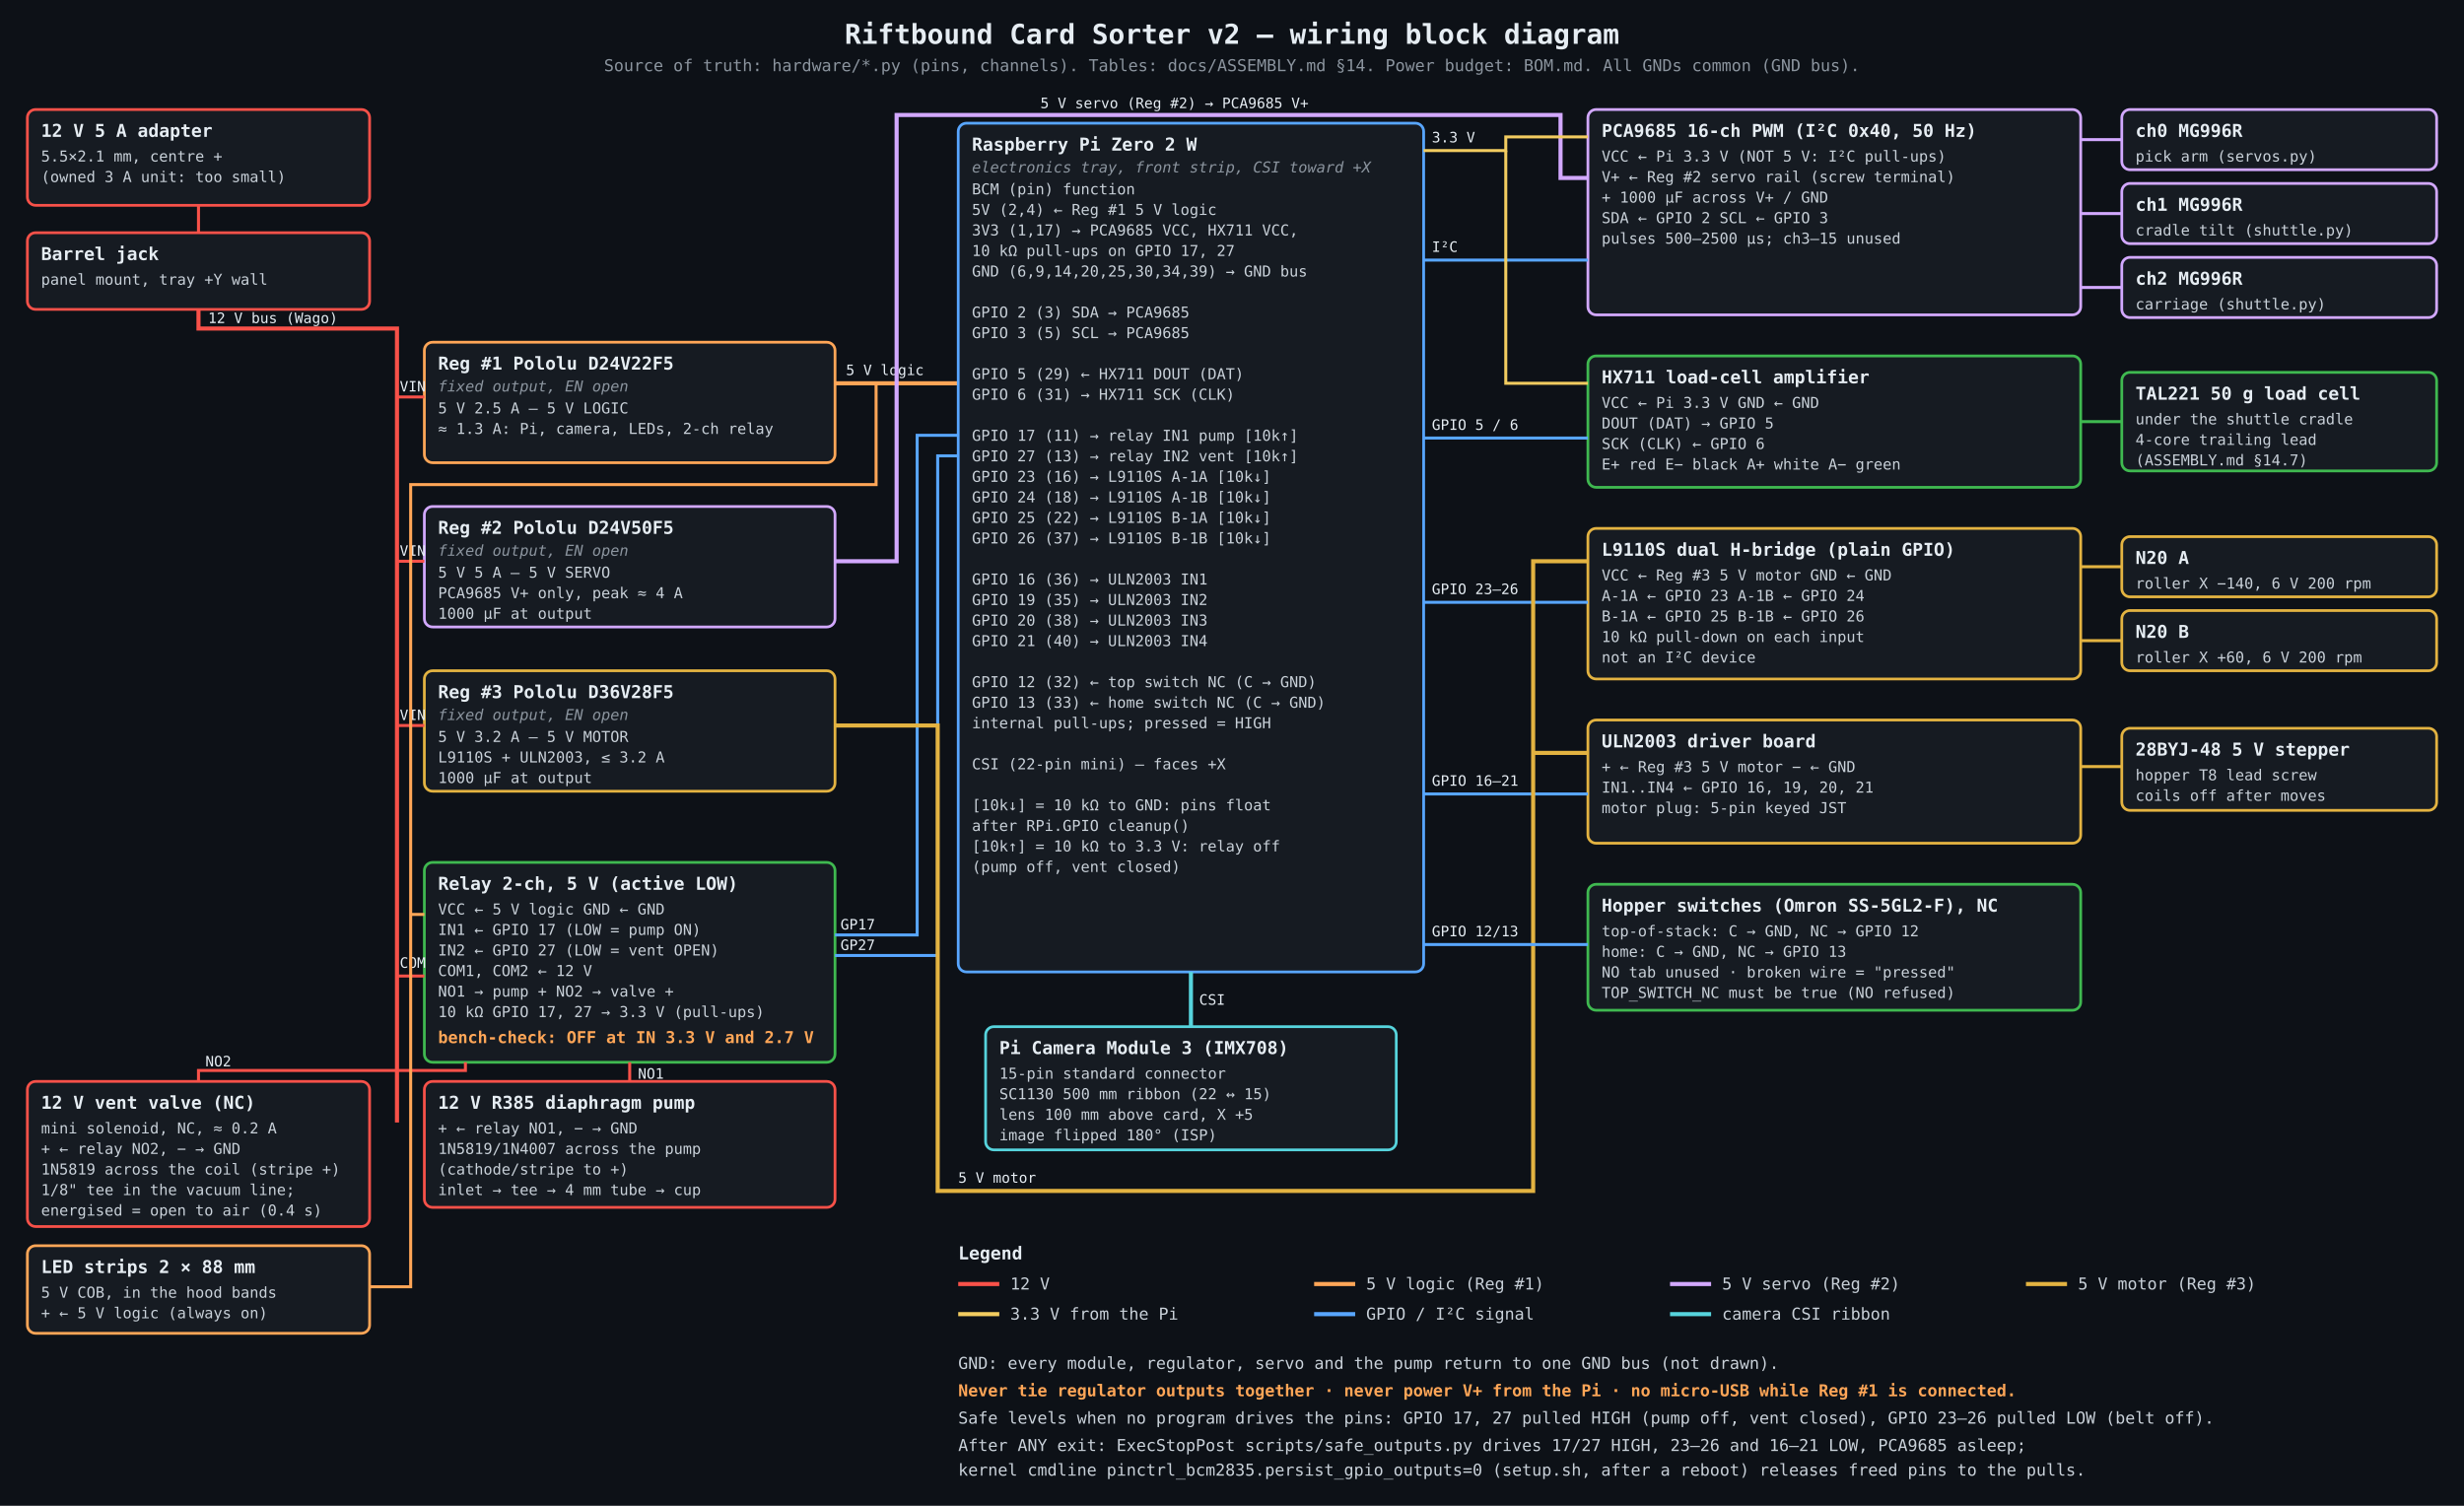
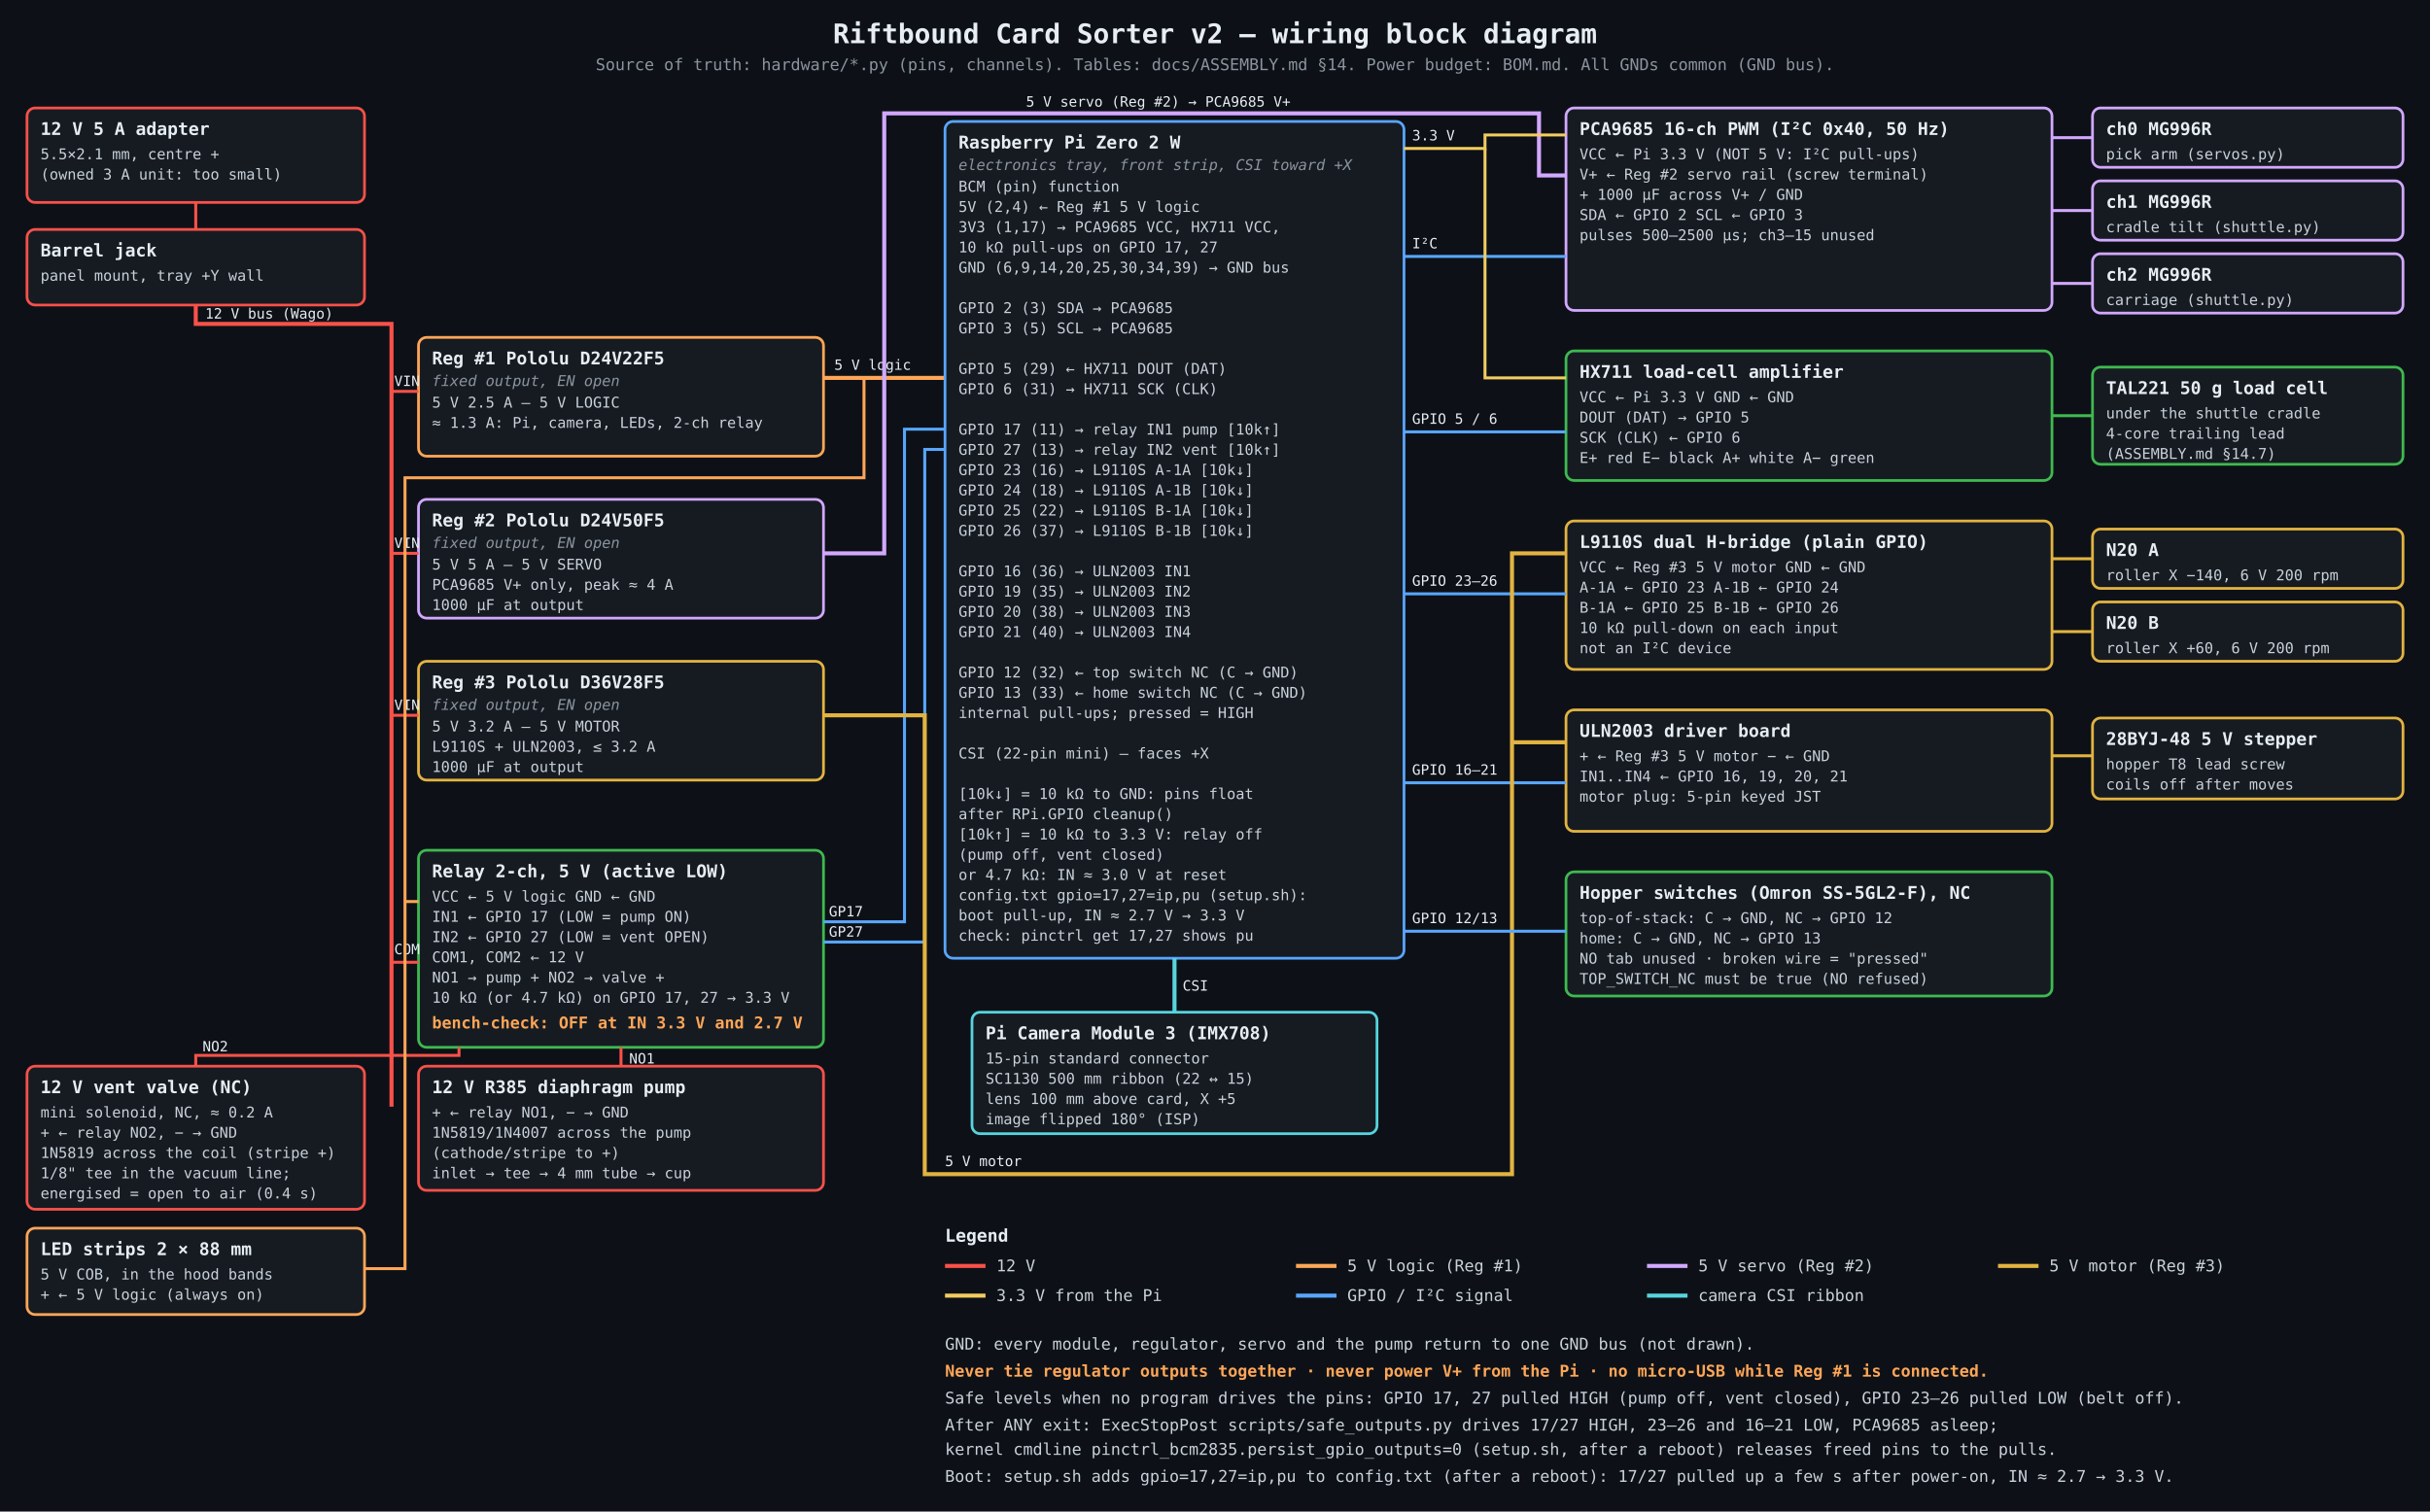
- <svg xmlns="http://www.w3.org/2000/svg" width="1800" height="1100" viewBox="0 0 1800 1100">
+ <svg xmlns="http://www.w3.org/2000/svg" width="1800" height="1120" viewBox="0 0 1800 1120">
  <defs>
    <style>
text{font-family:'DejaVu Sans Mono','Courier New',monospace}
.T{font-size:20px;font-weight:bold;fill:#e6edf3}.st{font-size:12px;fill:#8b949e}
.h{font-size:13px;font-weight:bold;fill:#e6edf3}.s{font-size:11px;fill:#8b949e;font-style:italic}
.p{font-size:11px;fill:#c9d1d9}.w{font-size:10.5px;fill:#e6edf3}.lg{font-size:12px;fill:#c9d1d9}.warn{font-size:12px;fill:#ffa657;font-weight:bold}
</style>
  </defs>
-   <rect width="1800" height="1100" fill="#0d1117" />
+   <rect width="1800" height="1120" fill="#0d1117" />
  <text x="900.0" y="32" class="T" text-anchor="middle">Riftbound Card Sorter v2 — wiring block diagram</text>
  <text x="900.0" y="52" class="st" text-anchor="middle">Source of truth: hardware/*.py (pins, channels). Tables: docs/ASSEMBLY.md §14. Power budget: BOM.md. All GNDs common (GND bus).</text>
  <rect x="20" y="80" width="250" height="70" rx="6" fill="#161b22" stroke="#f85149" stroke-width="2" />
  <text x="30" y="100" class="h" text-anchor="start">12 V 5 A adapter</text>
  <text x="30" y="118" class="p" text-anchor="start">5.5×2.1 mm, centre +</text>
  <text x="30" y="133" class="p" text-anchor="start">(owned 3 A unit: too small)</text>
  <rect x="20" y="170" width="250" height="56" rx="6" fill="#161b22" stroke="#f85149" stroke-width="2" />
  <text x="30" y="190" class="h" text-anchor="start">Barrel jack</text>
  <text x="30" y="208" class="p" text-anchor="start">panel mount, tray +Y wall</text>
  <path d="M145,150 L145,170" fill="none" stroke="#f85149" stroke-width="2.2" />
  <path d="M145,226 L145,240 L290,240 L290,820" fill="none" stroke="#f85149" stroke-width="3" />
  <text x="152" y="236" class="w" text-anchor="start">12 V bus (Wago)</text>
  <rect x="310" y="250" width="300" height="88" rx="6" fill="#161b22" stroke="#ffa657" stroke-width="2" />
  <text x="320" y="270" class="h" text-anchor="start">Reg #1  Pololu D24V22F5</text>
  <text x="320" y="286" class="s" text-anchor="start">fixed output, EN open</text>
  <text x="320" y="302" class="p" text-anchor="start">5 V 2.5 A  —  5 V LOGIC</text>
  <text x="320" y="317" class="p" text-anchor="start">≈ 1.3 A: Pi, camera, LEDs, 2-ch relay</text>
  <rect x="310" y="370" width="300" height="88" rx="6" fill="#161b22" stroke="#d2a8ff" stroke-width="2" />
  <text x="320" y="390" class="h" text-anchor="start">Reg #2  Pololu D24V50F5</text>
  <text x="320" y="406" class="s" text-anchor="start">fixed output, EN open</text>
  <text x="320" y="422" class="p" text-anchor="start">5 V 5 A  —  5 V SERVO</text>
  <text x="320" y="437" class="p" text-anchor="start">PCA9685 V+ only, peak ≈ 4 A</text>
  <text x="320" y="452" class="p" text-anchor="start">1000 µF at output</text>
  <rect x="310" y="490" width="300" height="88" rx="6" fill="#161b22" stroke="#e3b341" stroke-width="2" />
  <text x="320" y="510" class="h" text-anchor="start">Reg #3  Pololu D36V28F5</text>
  <text x="320" y="526" class="s" text-anchor="start">fixed output, EN open</text>
  <text x="320" y="542" class="p" text-anchor="start">5 V 3.2 A  —  5 V MOTOR</text>
  <text x="320" y="557" class="p" text-anchor="start">L9110S + ULN2003, ≤ 3.2 A</text>
  <text x="320" y="572" class="p" text-anchor="start">1000 µF at output</text>
  <path d="M290,290 L310,290" fill="none" stroke="#f85149" stroke-width="2.2" />
  <text x="292" y="286" class="w" text-anchor="start">VIN</text>
  <path d="M290,410 L310,410" fill="none" stroke="#f85149" stroke-width="2.2" />
  <text x="292" y="406" class="w" text-anchor="start">VIN</text>
  <path d="M290,530 L310,530" fill="none" stroke="#f85149" stroke-width="2.2" />
  <text x="292" y="526" class="w" text-anchor="start">VIN</text>
  <rect x="310" y="630" width="300" height="146" rx="6" fill="#161b22" stroke="#3fb950" stroke-width="2" />
  <text x="320" y="650" class="h" text-anchor="start">Relay 2-ch, 5 V (active LOW)</text>
  <text x="320" y="668" class="p" text-anchor="start">VCC ← 5 V logic    GND ← GND</text>
  <text x="320" y="683" class="p" text-anchor="start">IN1 ← GPIO 17 (LOW = pump ON)</text>
  <text x="320" y="698" class="p" text-anchor="start">IN2 ← GPIO 27 (LOW = vent OPEN)</text>
  <text x="320" y="713" class="p" text-anchor="start">COM1, COM2 ← 12 V</text>
  <text x="320" y="728" class="p" text-anchor="start">NO1 → pump +    NO2 → valve +</text>
-   <text x="320" y="743" class="p" text-anchor="start">10 kΩ GPIO 17, 27 → 3.3 V (pull-ups)</text>
+   <text x="320" y="743" class="p" text-anchor="start">10 kΩ (or 4.7 kΩ) on GPIO 17, 27 → 3.3 V</text>
  <text x="320" y="762" class="warn" text-anchor="start">bench-check: OFF at IN 3.3 V and 2.7 V</text>
  <path d="M290,713 L310,713" fill="none" stroke="#f85149" stroke-width="2.2" />
  <text x="292" y="707" class="w" text-anchor="start">COM</text>
  <rect x="310" y="790" width="300" height="92" rx="6" fill="#161b22" stroke="#f85149" stroke-width="2" />
  <text x="320" y="810" class="h" text-anchor="start">12 V R385 diaphragm pump</text>
  <text x="320" y="828" class="p" text-anchor="start">+ ← relay NO1,  − → GND</text>
  <text x="320" y="843" class="p" text-anchor="start">1N5819/1N4007 across the pump</text>
  <text x="320" y="858" class="p" text-anchor="start">(cathode/stripe to +)</text>
  <text x="320" y="873" class="p" text-anchor="start">inlet → tee → 4 mm tube → cup</text>
  <path d="M460,776 L460,790" fill="none" stroke="#f85149" stroke-width="2.2" />
  <text x="466" y="788" class="w" text-anchor="start">NO1</text>
  <rect x="20" y="790" width="250" height="106" rx="6" fill="#161b22" stroke="#f85149" stroke-width="2" />
  <text x="30" y="810" class="h" text-anchor="start">12 V vent valve (NC)</text>
  <text x="30" y="828" class="p" text-anchor="start">mini solenoid, NC, ≈ 0.2 A</text>
  <text x="30" y="843" class="p" text-anchor="start">+ ← relay NO2,  − → GND</text>
  <text x="30" y="858" class="p" text-anchor="start">1N5819 across the coil (stripe +)</text>
  <text x="30" y="873" class="p" text-anchor="start">1/8" tee in the vacuum line;</text>
  <text x="30" y="888" class="p" text-anchor="start">energised = open to air (0.4 s)</text>
  <path d="M340,776 L340,782 L145,782 L145,790" fill="none" stroke="#f85149" stroke-width="2.2" />
  <text x="150" y="779" class="w" text-anchor="start">NO2</text>
  <rect x="20" y="910" width="250" height="64" rx="6" fill="#161b22" stroke="#ffa657" stroke-width="2" />
  <text x="30" y="930" class="h" text-anchor="start">LED strips 2 × 88 mm</text>
  <text x="30" y="948" class="p" text-anchor="start">5 V COB, in the hood bands</text>
  <text x="30" y="963" class="p" text-anchor="start">+ ← 5 V logic (always on)</text>
  <path d="M610,280 L700,280" fill="none" stroke="#ffa657" stroke-width="3" />
  <text x="618" y="274" class="w" text-anchor="start">5 V logic</text>
  <path d="M640,280 L640,354 L300,354 L300,940 L270,940" fill="none" stroke="#ffa657" stroke-width="2.2" />
  <path d="M300,668 L310,668" fill="none" stroke="#ffa657" stroke-width="2.2" />
  <rect x="700" y="90" width="340" height="620" rx="6" fill="#161b22" stroke="#58a6ff" stroke-width="2" />
  <text x="710" y="110" class="h" text-anchor="start">Raspberry Pi Zero 2 W</text>
  <text x="710" y="126" class="s" text-anchor="start">electronics tray, front strip, CSI toward +X</text>
  <text x="710" y="142" class="p" text-anchor="start">BCM (pin)    function</text>
  <text x="710" y="157" class="p" text-anchor="start">5V  (2,4)    ← Reg #1 5 V logic</text>
  <text x="710" y="172" class="p" text-anchor="start">3V3 (1,17)   → PCA9685 VCC, HX711 VCC,</text>
  <text x="710" y="187" class="p" text-anchor="start">               10 kΩ pull-ups on GPIO 17, 27</text>
  <text x="710" y="202" class="p" text-anchor="start">GND (6,9,14,20,25,30,34,39) → GND bus</text>
  <text x="710" y="217" class="p" text-anchor="start" />
  <text x="710" y="232" class="p" text-anchor="start">GPIO 2  (3)  SDA → PCA9685</text>
  <text x="710" y="247" class="p" text-anchor="start">GPIO 3  (5)  SCL → PCA9685</text>
  <text x="710" y="262" class="p" text-anchor="start" />
  <text x="710" y="277" class="p" text-anchor="start">GPIO 5  (29) ← HX711 DOUT (DAT)</text>
  <text x="710" y="292" class="p" text-anchor="start">GPIO 6  (31) → HX711 SCK  (CLK)</text>
  <text x="710" y="307" class="p" text-anchor="start" />
  <text x="710" y="322" class="p" text-anchor="start">GPIO 17 (11) → relay IN1 pump  [10k↑]</text>
  <text x="710" y="337" class="p" text-anchor="start">GPIO 27 (13) → relay IN2 vent  [10k↑]</text>
  <text x="710" y="352" class="p" text-anchor="start">GPIO 23 (16) → L9110S A-1A  [10k↓]</text>
  <text x="710" y="367" class="p" text-anchor="start">GPIO 24 (18) → L9110S A-1B  [10k↓]</text>
  <text x="710" y="382" class="p" text-anchor="start">GPIO 25 (22) → L9110S B-1A  [10k↓]</text>
  <text x="710" y="397" class="p" text-anchor="start">GPIO 26 (37) → L9110S B-1B  [10k↓]</text>
  <text x="710" y="412" class="p" text-anchor="start" />
  <text x="710" y="427" class="p" text-anchor="start">GPIO 16 (36) → ULN2003 IN1</text>
  <text x="710" y="442" class="p" text-anchor="start">GPIO 19 (35) → ULN2003 IN2</text>
  <text x="710" y="457" class="p" text-anchor="start">GPIO 20 (38) → ULN2003 IN3</text>
  <text x="710" y="472" class="p" text-anchor="start">GPIO 21 (40) → ULN2003 IN4</text>
  <text x="710" y="487" class="p" text-anchor="start" />
  <text x="710" y="502" class="p" text-anchor="start">GPIO 12 (32) ← top switch NC   (C → GND)</text>
  <text x="710" y="517" class="p" text-anchor="start">GPIO 13 (33) ← home switch NC  (C → GND)</text>
  <text x="710" y="532" class="p" text-anchor="start">               internal pull-ups; pressed = HIGH</text>
  <text x="710" y="547" class="p" text-anchor="start" />
  <text x="710" y="562" class="p" text-anchor="start">CSI (22-pin mini) — faces +X</text>
  <text x="710" y="577" class="p" text-anchor="start" />
  <text x="710" y="592" class="p" text-anchor="start">[10k↓] = 10 kΩ to GND: pins float</text>
  <text x="710" y="607" class="p" text-anchor="start">         after RPi.GPIO cleanup()</text>
  <text x="710" y="622" class="p" text-anchor="start">[10k↑] = 10 kΩ to 3.3 V: relay off</text>
  <text x="710" y="637" class="p" text-anchor="start">         (pump off, vent closed)</text>
+   <text x="710" y="652" class="p" text-anchor="start">         or 4.7 kΩ: IN ≈ 3.0 V at reset</text>
+   <text x="710" y="667" class="p" text-anchor="start">config.txt gpio=17,27=ip,pu (setup.sh):</text>
+   <text x="710" y="682" class="p" text-anchor="start">  boot pull-up, IN ≈ 2.7 V → 3.3 V</text>
+   <text x="710" y="697" class="p" text-anchor="start">  check: pinctrl get 17,27 shows pu</text>
  <path d="M700,318 L670,318 L670,683 L610,683" fill="none" stroke="#58a6ff" stroke-width="2.2" />
  <text x="614" y="679" class="w" text-anchor="start">GP17</text>
  <path d="M700,333 L685,333 L685,698 L610,698" fill="none" stroke="#58a6ff" stroke-width="2.2" />
  <text x="614" y="694" class="w" text-anchor="start">GP27</text>
  <rect x="1160" y="80" width="360" height="150" rx="6" fill="#161b22" stroke="#d2a8ff" stroke-width="2" />
  <text x="1170" y="100" class="h" text-anchor="start">PCA9685 16-ch PWM (I²C 0x40, 50 Hz)</text>
  <text x="1170" y="118" class="p" text-anchor="start">VCC ← Pi 3.3 V  (NOT 5 V: I²C pull-ups)</text>
  <text x="1170" y="133" class="p" text-anchor="start">V+  ← Reg #2 servo rail (screw terminal)</text>
  <text x="1170" y="148" class="p" text-anchor="start">      + 1000 µF across V+ / GND</text>
  <text x="1170" y="163" class="p" text-anchor="start">SDA ← GPIO 2    SCL ← GPIO 3</text>
  <text x="1170" y="178" class="p" text-anchor="start">pulses 500–2500 µs; ch3–15 unused</text>
  <rect x="1550" y="80" width="230" height="44" rx="6" fill="#161b22" stroke="#d2a8ff" stroke-width="2" />
  <text x="1560" y="100" class="h" text-anchor="start">ch0 MG996R</text>
  <text x="1560" y="118" class="p" text-anchor="start">pick arm (servos.py)</text>
  <rect x="1550" y="134" width="230" height="44" rx="6" fill="#161b22" stroke="#d2a8ff" stroke-width="2" />
  <text x="1560" y="154" class="h" text-anchor="start">ch1 MG996R</text>
  <text x="1560" y="172" class="p" text-anchor="start">cradle tilt (shuttle.py)</text>
  <rect x="1550" y="188" width="230" height="44" rx="6" fill="#161b22" stroke="#d2a8ff" stroke-width="2" />
  <text x="1560" y="208" class="h" text-anchor="start">ch2 MG996R</text>
  <text x="1560" y="226" class="p" text-anchor="start">carriage (shuttle.py)</text>
  <path d="M1520,102 L1550,102" fill="none" stroke="#d2a8ff" stroke-width="2.2" />
  <path d="M1520,156 L1550,156" fill="none" stroke="#d2a8ff" stroke-width="2.2" />
  <path d="M1520,210 L1550,210" fill="none" stroke="#d2a8ff" stroke-width="2.2" />
  <path d="M1040,190 L1160,190" fill="none" stroke="#58a6ff" stroke-width="2.2" />
  <text x="1046" y="184" class="w" text-anchor="start">I²C</text>
  <path d="M610,410 L655,410 L655,84 L1140,84 L1140,130 L1160,130" fill="none" stroke="#d2a8ff" stroke-width="3" />
  <text x="760" y="79" class="w" text-anchor="start">5 V servo (Reg #2) → PCA9685 V+</text>
  <rect x="1160" y="260" width="360" height="96" rx="6" fill="#161b22" stroke="#3fb950" stroke-width="2" />
  <text x="1170" y="280" class="h" text-anchor="start">HX711 load-cell amplifier</text>
  <text x="1170" y="298" class="p" text-anchor="start">VCC ← Pi 3.3 V    GND ← GND</text>
  <text x="1170" y="313" class="p" text-anchor="start">DOUT (DAT) → GPIO 5</text>
  <text x="1170" y="328" class="p" text-anchor="start">SCK  (CLK) ← GPIO 6</text>
  <text x="1170" y="343" class="p" text-anchor="start">E+ red  E− black  A+ white  A− green</text>
  <rect x="1550" y="272" width="230" height="72" rx="6" fill="#161b22" stroke="#3fb950" stroke-width="2" />
  <text x="1560" y="292" class="h" text-anchor="start">TAL221 50 g load cell</text>
  <text x="1560" y="310" class="p" text-anchor="start">under the shuttle cradle</text>
  <text x="1560" y="325" class="p" text-anchor="start">4-core trailing lead</text>
  <text x="1560" y="340" class="p" text-anchor="start">(ASSEMBLY.md §14.7)</text>
  <path d="M1520,308 L1550,308" fill="none" stroke="#3fb950" stroke-width="2.2" />
  <path d="M1040,320 L1160,320" fill="none" stroke="#58a6ff" stroke-width="2.2" />
  <text x="1046" y="314" class="w" text-anchor="start">GPIO 5 / 6</text>
  <rect x="1160" y="386" width="360" height="110" rx="6" fill="#161b22" stroke="#e3b341" stroke-width="2" />
  <text x="1170" y="406" class="h" text-anchor="start">L9110S dual H-bridge (plain GPIO)</text>
  <text x="1170" y="424" class="p" text-anchor="start">VCC ← Reg #3 5 V motor   GND ← GND</text>
  <text x="1170" y="439" class="p" text-anchor="start">A-1A ← GPIO 23    A-1B ← GPIO 24</text>
  <text x="1170" y="454" class="p" text-anchor="start">B-1A ← GPIO 25    B-1B ← GPIO 26</text>
  <text x="1170" y="469" class="p" text-anchor="start">10 kΩ pull-down on each input</text>
  <text x="1170" y="484" class="p" text-anchor="start">not an I²C device</text>
  <rect x="1550" y="392" width="230" height="44" rx="6" fill="#161b22" stroke="#e3b341" stroke-width="2" />
  <text x="1560" y="412" class="h" text-anchor="start">N20 A</text>
  <text x="1560" y="430" class="p" text-anchor="start">roller X −140, 6 V 200 rpm</text>
  <rect x="1550" y="446" width="230" height="44" rx="6" fill="#161b22" stroke="#e3b341" stroke-width="2" />
  <text x="1560" y="466" class="h" text-anchor="start">N20 B</text>
  <text x="1560" y="484" class="p" text-anchor="start">roller X +60, 6 V 200 rpm</text>
  <path d="M1520,414 L1550,414" fill="none" stroke="#e3b341" stroke-width="2.2" />
  <path d="M1520,468 L1550,468" fill="none" stroke="#e3b341" stroke-width="2.2" />
  <path d="M1040,440 L1160,440" fill="none" stroke="#58a6ff" stroke-width="2.2" />
  <text x="1046" y="434" class="w" text-anchor="start">GPIO 23–26</text>
  <rect x="1160" y="526" width="360" height="90" rx="6" fill="#161b22" stroke="#e3b341" stroke-width="2" />
  <text x="1170" y="546" class="h" text-anchor="start">ULN2003 driver board</text>
  <text x="1170" y="564" class="p" text-anchor="start">+ ← Reg #3 5 V motor    − ← GND</text>
  <text x="1170" y="579" class="p" text-anchor="start">IN1..IN4 ← GPIO 16, 19, 20, 21</text>
  <text x="1170" y="594" class="p" text-anchor="start">motor plug: 5-pin keyed JST</text>
  <rect x="1550" y="532" width="230" height="60" rx="6" fill="#161b22" stroke="#e3b341" stroke-width="2" />
  <text x="1560" y="552" class="h" text-anchor="start">28BYJ-48 5 V stepper</text>
  <text x="1560" y="570" class="p" text-anchor="start">hopper T8 lead screw</text>
  <text x="1560" y="585" class="p" text-anchor="start">coils off after moves</text>
  <path d="M1520,560 L1550,560" fill="none" stroke="#e3b341" stroke-width="2.2" />
  <path d="M1040,580 L1160,580" fill="none" stroke="#58a6ff" stroke-width="2.2" />
  <text x="1046" y="574" class="w" text-anchor="start">GPIO 16–21</text>
  <path d="M610,530 L685,530 L685,870 L1120,870 L1120,410 L1160,410" fill="none" stroke="#e3b341" stroke-width="3" />
  <text x="700" y="864" class="w" text-anchor="start">5 V motor</text>
  <path d="M1120,550 L1160,550" fill="none" stroke="#e3b341" stroke-width="3" />
  <rect x="1160" y="646" width="360" height="92" rx="6" fill="#161b22" stroke="#3fb950" stroke-width="2" />
  <text x="1170" y="666" class="h" text-anchor="start">Hopper switches (Omron SS-5GL2-F), NC</text>
  <text x="1170" y="684" class="p" text-anchor="start">top-of-stack: C → GND, NC → GPIO 12</text>
  <text x="1170" y="699" class="p" text-anchor="start">home:         C → GND, NC → GPIO 13</text>
  <text x="1170" y="714" class="p" text-anchor="start">NO tab unused · broken wire = "pressed"</text>
  <text x="1170" y="729" class="p" text-anchor="start">TOP_SWITCH_NC must be true (NO refused)</text>
  <path d="M1040,690 L1160,690" fill="none" stroke="#58a6ff" stroke-width="2.2" />
  <text x="1046" y="684" class="w" text-anchor="start">GPIO 12/13</text>
  <rect x="720" y="750" width="300" height="90" rx="6" fill="#161b22" stroke="#56d4dd" stroke-width="2" />
  <text x="730" y="770" class="h" text-anchor="start">Pi Camera Module 3 (IMX708)</text>
  <text x="730" y="788" class="p" text-anchor="start">15-pin standard connector</text>
  <text x="730" y="803" class="p" text-anchor="start">SC1130 500 mm ribbon (22 ↔ 15)</text>
  <text x="730" y="818" class="p" text-anchor="start">lens 100 mm above card, X +5</text>
  <text x="730" y="833" class="p" text-anchor="start">image flipped 180° (ISP)</text>
  <path d="M870,710 L870,750" fill="none" stroke="#56d4dd" stroke-width="3" />
  <text x="876" y="734" class="w" text-anchor="start">CSI</text>
  <path d="M1040,110 L1100,110 L1100,100 L1160,100" fill="none" stroke="#f2cc60" stroke-width="2.2" />
  <text x="1046" y="104" class="w" text-anchor="start">3.3 V</text>
  <path d="M1100,110 L1100,280 L1160,280" fill="none" stroke="#f2cc60" stroke-width="2.2" />
  <text x="700" y="920" class="h" text-anchor="start">Legend</text>
  <line x1="700" y1="938" x2="730" y2="938" stroke="#f85149" stroke-width="3" />
  <text x="738" y="942" class="lg" text-anchor="start">12 V</text>
  <line x1="960" y1="938" x2="990" y2="938" stroke="#ffa657" stroke-width="3" />
  <text x="998" y="942" class="lg" text-anchor="start">5 V logic (Reg #1)</text>
  <line x1="1220" y1="938" x2="1250" y2="938" stroke="#d2a8ff" stroke-width="3" />
  <text x="1258" y="942" class="lg" text-anchor="start">5 V servo (Reg #2)</text>
  <line x1="1480" y1="938" x2="1510" y2="938" stroke="#e3b341" stroke-width="3" />
  <text x="1518" y="942" class="lg" text-anchor="start">5 V motor (Reg #3)</text>
  <line x1="700" y1="960" x2="730" y2="960" stroke="#f2cc60" stroke-width="3" />
  <text x="738" y="964" class="lg" text-anchor="start">3.3 V from the Pi</text>
  <line x1="960" y1="960" x2="990" y2="960" stroke="#58a6ff" stroke-width="3" />
  <text x="998" y="964" class="lg" text-anchor="start">GPIO / I²C signal</text>
  <line x1="1220" y1="960" x2="1250" y2="960" stroke="#56d4dd" stroke-width="3" />
  <text x="1258" y="964" class="lg" text-anchor="start">camera CSI ribbon</text>
  <text x="700" y="1000" class="lg" text-anchor="start">GND: every module, regulator, servo and the pump return to one GND bus (not drawn).</text>
  <text x="700" y="1020" class="warn" text-anchor="start">Never tie regulator outputs together · never power V+ from the Pi · no micro-USB while Reg #1 is connected.</text>
  <text x="700" y="1040" class="lg" text-anchor="start">Safe levels when no program drives the pins: GPIO 17, 27 pulled HIGH (pump off, vent closed), GPIO 23–26 pulled LOW (belt off).</text>
  <text x="700" y="1060" class="lg" text-anchor="start">After ANY exit: ExecStopPost scripts/safe_outputs.py drives 17/27 HIGH, 23–26 and 16–21 LOW, PCA9685 asleep;</text>
  <text x="700" y="1078" class="lg" text-anchor="start">kernel cmdline pinctrl_bcm2835.persist_gpio_outputs=0 (setup.sh, after a reboot) releases freed pins to the pulls.</text>
+   <text x="700" y="1098" class="lg" text-anchor="start">Boot: setup.sh adds gpio=17,27=ip,pu to config.txt (after a reboot): 17/27 pulled up a few s after power-on, IN ≈ 2.7 → 3.3 V.</text>
</svg>
